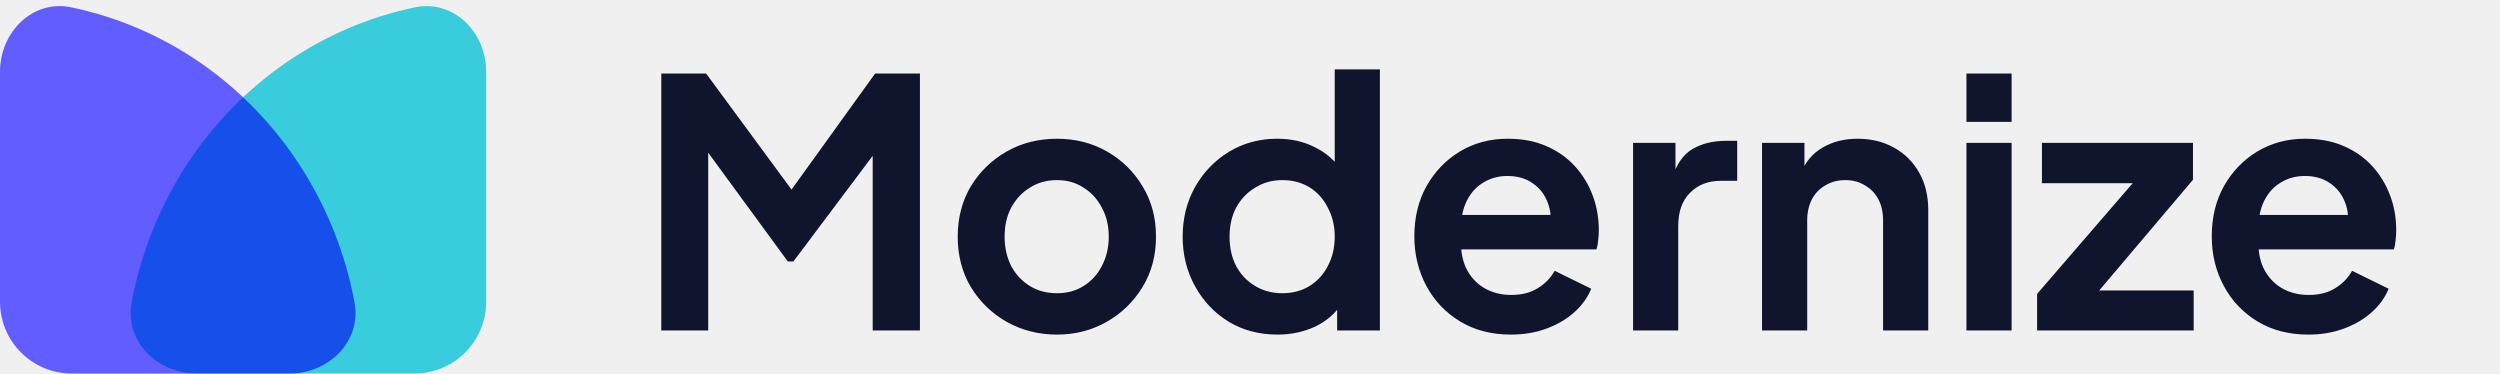
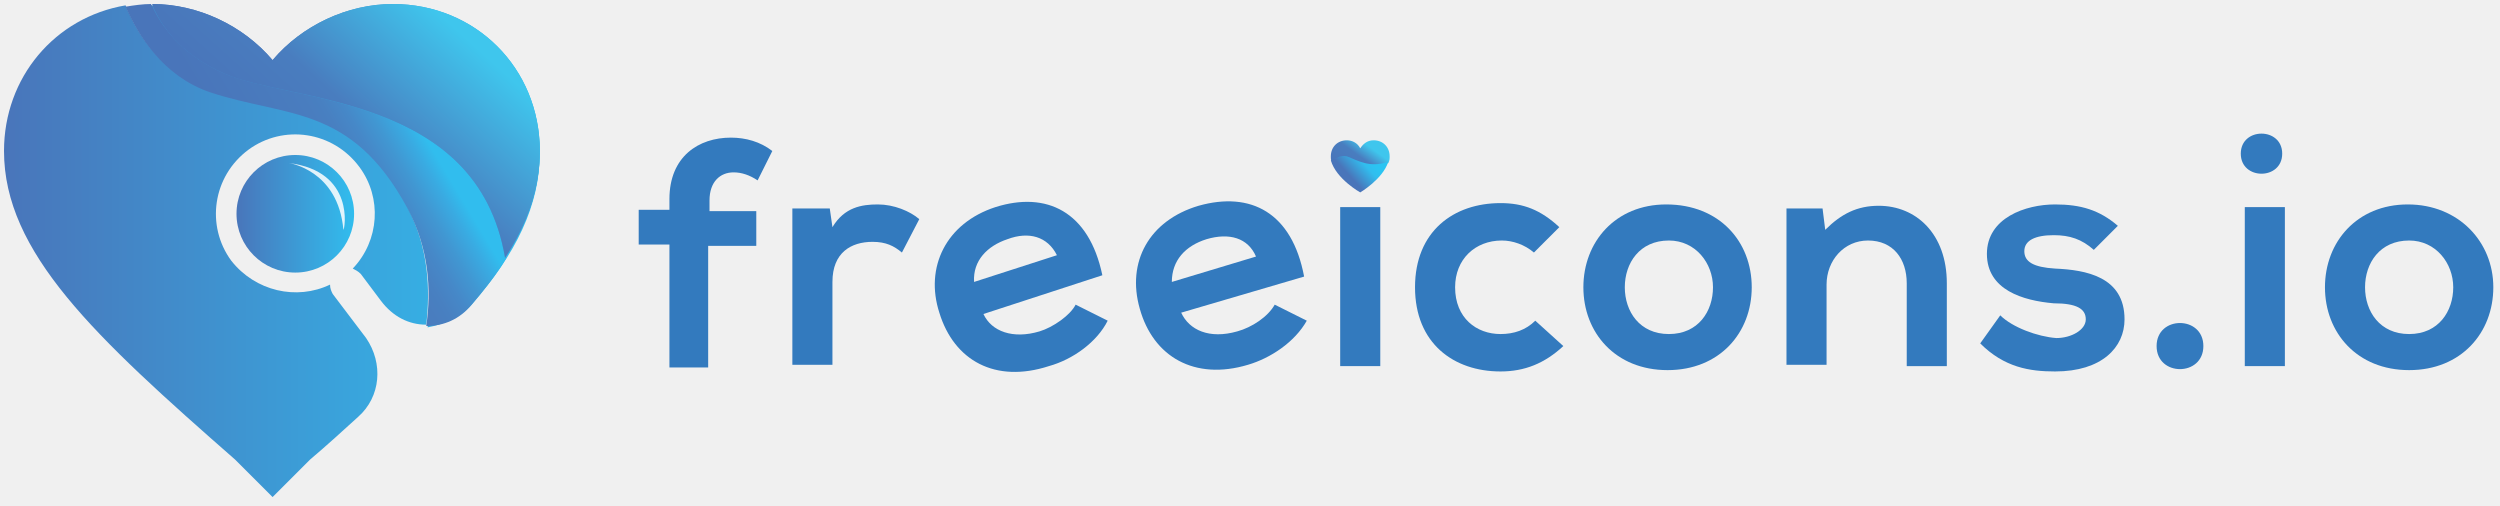
- <svg xmlns="http://www.w3.org/2000/svg" width="174" height="26" viewBox="0 0 174 26" fill="none">
-   <path d="M46.027 23V5.12H49.147L55.843 14.216H54.355L60.907 5.12H64.027V23H60.739V8.84L62.011 9.152L55.219 18.2H54.835L48.211 9.152L49.291 8.84V23H46.027ZM73.569 23.288C72.289 23.288 71.121 22.992 70.065 22.4C69.025 21.808 68.193 21 67.569 19.976C66.961 18.952 66.657 17.784 66.657 16.472C66.657 15.16 66.961 13.992 67.569 12.968C68.193 11.944 69.025 11.136 70.065 10.544C71.105 9.952 72.273 9.656 73.569 9.656C74.849 9.656 76.009 9.952 77.049 10.544C78.089 11.136 78.913 11.944 79.521 12.968C80.145 13.976 80.457 15.144 80.457 16.472C80.457 17.784 80.145 18.952 79.521 19.976C78.897 21 78.065 21.808 77.025 22.4C75.985 22.992 74.833 23.288 73.569 23.288ZM73.569 20.408C74.273 20.408 74.889 20.24 75.417 19.904C75.961 19.568 76.385 19.104 76.689 18.512C77.009 17.904 77.169 17.224 77.169 16.472C77.169 15.704 77.009 15.032 76.689 14.456C76.385 13.864 75.961 13.4 75.417 13.064C74.889 12.712 74.273 12.536 73.569 12.536C72.849 12.536 72.217 12.712 71.673 13.064C71.129 13.4 70.697 13.864 70.377 14.456C70.073 15.032 69.921 15.704 69.921 16.472C69.921 17.224 70.073 17.904 70.377 18.512C70.697 19.104 71.129 19.568 71.673 19.904C72.217 20.24 72.849 20.408 73.569 20.408ZM88.913 23.288C87.649 23.288 86.521 22.992 85.529 22.4C84.537 21.792 83.753 20.968 83.177 19.928C82.601 18.888 82.313 17.736 82.313 16.472C82.313 15.192 82.601 14.04 83.177 13.016C83.753 11.992 84.537 11.176 85.529 10.568C86.537 9.96 87.657 9.656 88.889 9.656C89.881 9.656 90.761 9.856 91.529 10.256C92.313 10.64 92.929 11.184 93.377 11.888L92.897 12.536V4.832H96.041V23H93.065V20.48L93.401 21.104C92.953 21.808 92.329 22.352 91.529 22.736C90.729 23.104 89.857 23.288 88.913 23.288ZM89.249 20.408C89.969 20.408 90.601 20.24 91.145 19.904C91.689 19.568 92.113 19.104 92.417 18.512C92.737 17.92 92.897 17.24 92.897 16.472C92.897 15.72 92.737 15.048 92.417 14.456C92.113 13.848 91.689 13.376 91.145 13.04C90.601 12.704 89.969 12.536 89.249 12.536C88.545 12.536 87.913 12.712 87.353 13.064C86.793 13.4 86.353 13.864 86.033 14.456C85.729 15.032 85.577 15.704 85.577 16.472C85.577 17.24 85.729 17.92 86.033 18.512C86.353 19.104 86.793 19.568 87.353 19.904C87.913 20.24 88.545 20.408 89.249 20.408ZM105.158 23.288C103.814 23.288 102.638 22.984 101.63 22.376C100.622 21.768 99.838 20.944 99.278 19.904C98.718 18.864 98.438 17.712 98.438 16.448C98.438 15.136 98.718 13.976 99.278 12.968C99.854 11.944 100.63 11.136 101.606 10.544C102.598 9.952 103.702 9.656 104.918 9.656C105.942 9.656 106.838 9.824 107.606 10.16C108.39 10.496 109.054 10.96 109.598 11.552C110.142 12.144 110.558 12.824 110.846 13.592C111.134 14.344 111.278 15.16 111.278 16.04C111.278 16.264 111.262 16.496 111.23 16.736C111.214 16.976 111.174 17.184 111.11 17.36H101.03V14.96H109.334L107.846 16.088C107.99 15.352 107.95 14.696 107.726 14.12C107.518 13.544 107.166 13.088 106.67 12.752C106.19 12.416 105.606 12.248 104.918 12.248C104.262 12.248 103.678 12.416 103.166 12.752C102.654 13.072 102.262 13.552 101.99 14.192C101.734 14.816 101.638 15.576 101.702 16.472C101.638 17.272 101.742 17.984 102.014 18.608C102.302 19.216 102.718 19.688 103.262 20.024C103.822 20.36 104.462 20.528 105.182 20.528C105.902 20.528 106.51 20.376 107.006 20.072C107.518 19.768 107.918 19.36 108.206 18.848L110.75 20.096C110.494 20.72 110.094 21.272 109.55 21.752C109.006 22.232 108.358 22.608 107.606 22.88C106.87 23.152 106.054 23.288 105.158 23.288ZM113.661 23V9.944H116.613V12.848L116.373 12.416C116.677 11.44 117.149 10.76 117.789 10.376C118.445 9.992 119.229 9.8 120.141 9.8H120.909V12.584H119.781C118.885 12.584 118.165 12.864 117.621 13.424C117.077 13.968 116.805 14.736 116.805 15.728V23H113.661ZM122.638 23V9.944H125.59V12.512L125.35 12.056C125.654 11.272 126.15 10.68 126.838 10.28C127.542 9.864 128.358 9.656 129.286 9.656C130.246 9.656 131.094 9.864 131.83 10.28C132.582 10.696 133.166 11.28 133.582 12.032C133.998 12.768 134.206 13.624 134.206 14.6V23H131.062V15.344C131.062 14.768 130.95 14.272 130.726 13.856C130.502 13.44 130.19 13.12 129.79 12.896C129.406 12.656 128.95 12.536 128.422 12.536C127.91 12.536 127.454 12.656 127.054 12.896C126.654 13.12 126.342 13.44 126.118 13.856C125.894 14.272 125.782 14.768 125.782 15.344V23H122.638ZM136.864 23V9.944H140.008V23H136.864ZM136.864 8.48V5.12H140.008V8.48H136.864ZM141.783 23V20.456L149.367 11.672L149.847 12.752H142.119V9.944H152.631V12.512L145.191 21.296L144.711 20.216H152.679V23H141.783ZM160.658 23.288C159.314 23.288 158.138 22.984 157.13 22.376C156.122 21.768 155.338 20.944 154.778 19.904C154.218 18.864 153.938 17.712 153.938 16.448C153.938 15.136 154.218 13.976 154.778 12.968C155.354 11.944 156.13 11.136 157.106 10.544C158.098 9.952 159.202 9.656 160.418 9.656C161.442 9.656 162.338 9.824 163.106 10.16C163.89 10.496 164.554 10.96 165.098 11.552C165.642 12.144 166.058 12.824 166.346 13.592C166.634 14.344 166.778 15.16 166.778 16.04C166.778 16.264 166.762 16.496 166.73 16.736C166.714 16.976 166.674 17.184 166.61 17.36H156.53V14.96H164.834L163.346 16.088C163.49 15.352 163.45 14.696 163.226 14.12C163.018 13.544 162.666 13.088 162.17 12.752C161.69 12.416 161.106 12.248 160.418 12.248C159.762 12.248 159.178 12.416 158.666 12.752C158.154 13.072 157.762 13.552 157.49 14.192C157.234 14.816 157.138 15.576 157.202 16.472C157.138 17.272 157.242 17.984 157.514 18.608C157.802 19.216 158.218 19.688 158.762 20.024C159.322 20.36 159.962 20.528 160.682 20.528C161.402 20.528 162.01 20.376 162.506 20.072C163.018 19.768 163.418 19.36 163.706 18.848L166.25 20.096C165.994 20.72 165.594 21.272 165.05 21.752C164.506 22.232 163.858 22.608 163.106 22.88C162.37 23.152 161.554 23.288 160.658 23.288Z" fill="#11142D" />
-   <path d="M20.137 26C22.898 26 25.184 23.742 24.673 21.029C24.353 19.327 23.868 17.659 23.224 16.05C21.96 12.896 20.109 10.03 17.774 7.615C15.44 5.201 12.669 3.286 9.619 1.979C8.114 1.334 6.555 0.844 4.965 0.512C2.262 -0.051 0 2.239 0 5V21C0 23.761 2.239 26 5 26H20.137Z" fill="#615DFF" />
-   <g style="mix-blend-mode:multiply">
-     <path d="M13.701 26C10.94 26 8.654 23.742 9.165 21.029C9.485 19.327 9.97 17.659 10.615 16.05C11.878 12.896 13.729 10.03 16.064 7.615C18.398 5.201 21.169 3.286 24.219 1.979C25.724 1.334 27.283 0.844 28.873 0.512C31.577 -0.051 33.838 2.239 33.838 5V21C33.838 23.761 31.6 26 28.838 26H13.701Z" fill="#3DD9EB" />
+ <svg xmlns="http://www.w3.org/2000/svg" version="1.1" id="Layer_1" x="0px" y="0px" viewBox="0 0 187.1 37.8" style="enable-background:new 0 0 187.1 37.8;" xml:space="preserve">
+   <style type="text/css">
+ 	.st0{fill:#FFFFFF;}
+ 	.st1{opacity:0.5;fill:#FFFFFF;}
+ 	.st2{fill:url(#SVGID_1_);}
+ 	.st3{fill:url(#SVGID_2_);}
+ 	.st4{fill:url(#SVGID_3_);}
+ 	.st5{fill:url(#SVGID_4_);}
+ 	.st6{fill:url(#SVGID_5_);}
+ 	.st7{fill:url(#SVGID_6_);}
+ 	.st8{opacity:0.85;fill:#FFFFFF;}
+ 	.st9{fill:#337ABE;}
+ 	.st10{fill:url(#SVGID_7_);}
+ 	.st11{fill:url(#SVGID_8_);}
+ </style>
+   <g>
+     <path class="st0" d="M21,13.4c0,0,1.5-0.4,3,0.7S23.1,12.4,21,13.4L21,13.4z" />
+     <path class="st1" d="M24.6,24.7c0,0,2.4,1.1,1.9,5.3C26.5,30.1,29,27.2,24.6,24.7z" />
+     <linearGradient id="SVGID_1_" gradientUnits="userSpaceOnUse" x1="0.279" y1="18.838" x2="40.43" y2="18.838">
+       <stop offset="0" style="stop-color:#4975BA" />
+       <stop offset="1" style="stop-color:#31BDEE" />
+     </linearGradient>
+     <path class="st2" d="M30.5,15.5c-4.1-7.9-9.1-6.8-14.8-8.7c-3.5-1.2-5.4-4.2-6.3-6.4C4.1,1.3,0.3,5.8,0.3,11.3   c0,7.6,6.8,13.9,17.3,23.1l2.8,2.8l2.8-2.8c1.3-1.1,2.5-2.2,3.6-3.2c1.7-1.5,1.9-4,0.6-5.9L24.9,22c-0.1-0.2-0.2-0.4-0.2-0.7   c-2.5,1.2-5.6,0.5-7.4-1.8c-1.9-2.6-1.4-6.3,1.3-8.3c2.6-1.9,6.3-1.4,8.3,1.3c1.7,2.3,1.5,5.5-0.5,7.6c0.2,0.1,0.4,0.2,0.6,0.4   l1.5,2c0.9,1.2,2.1,1.8,3.4,1.8C32.2,21.7,32.1,18.6,30.5,15.5z" />
+     <linearGradient id="SVGID_2_" gradientUnits="userSpaceOnUse" x1="17.658" y1="16.034" x2="26.487" y2="16.034">
+       <stop offset="0" style="stop-color:#4975BA" />
+       <stop offset="1" style="stop-color:#31BDEE" />
+     </linearGradient>
+     <circle class="st3" cx="22.1" cy="16" r="4.4" />
+     <linearGradient id="SVGID_3_" gradientUnits="userSpaceOnUse" x1="0.279" y1="12.305" x2="40.43" y2="12.305">
+       <stop offset="0" style="stop-color:#4975BA" />
+       <stop offset="1" style="stop-color:#31BDEE" />
+     </linearGradient>
+     <path class="st4" d="M35.3,22.8c3.3-3.8,5.1-7.4,5.1-11.4c0-6.2-4.8-11-11-11c-3.4,0-6.8,1.6-9,4.2c-2.2-2.6-5.6-4.2-9-4.2   c-0.7,0-1.3,0.1-1.9,0.2c0.9,2.1,2.8,5.2,6.3,6.4c5.7,1.9,10.6,0.9,14.8,8.7c1.6,3,1.8,6.1,1.4,8.8C33.1,24.3,34.4,23.8,35.3,22.8z   " />
+     <linearGradient id="SVGID_4_" gradientUnits="userSpaceOnUse" x1="17.293" y1="14.784" x2="40.539" y2="0.816">
+       <stop offset="7.425743e-02" style="stop-color:#4975BA" />
+       <stop offset="0.309" style="stop-color:#497DBF" />
+       <stop offset="0.348" style="stop-color:#4880C1" />
+       <stop offset="0.396" style="stop-color:#4688C8" />
+       <stop offset="0.45" style="stop-color:#4197D2" />
+       <stop offset="0.506" style="stop-color:#39ABE2" />
+       <stop offset="0.545" style="stop-color:#31BDEE" />
+     </linearGradient>
+     <path class="st5" d="M16.8,5.5C13.4,4,12,1.8,11.3,0.3c-0.6,0-1.3,0.1-1.9,0.2c0.9,2.1,2.8,5.2,6.3,6.4c5.7,1.9,10.6,0.9,14.8,8.7   c1.6,3,1.8,6.1,1.4,8.8c1.3,0,2.5-0.5,3.4-1.6c1-1.2,1.9-2.3,2.6-3.5C35.7,7.1,21.9,7.7,16.8,5.5z" />
+     <linearGradient id="SVGID_5_" gradientUnits="userSpaceOnUse" x1="13.282" y1="13.695" x2="47.326" y2="1.973">
+       <stop offset="7.425743e-02" style="stop-color:#4975BA" />
+       <stop offset="0.309" style="stop-color:#497DBF" />
+       <stop offset="0.743" style="stop-color:#31BDEE" />
+     </linearGradient>
+     <path class="st6" d="M29.4,0.3c-3.4,0-6.8,1.6-9,4.2c-2.2-2.6-5.6-4.2-9-4.2c0,0,0,0,0,0C12,1.8,13.4,4,16.8,5.5   c5,2.2,18.9,1.5,21,13.8c1.7-2.6,2.6-5.2,2.6-8C40.4,5.1,35.6,0.3,29.4,0.3z" />
+     <linearGradient id="SVGID_6_" gradientUnits="userSpaceOnUse" x1="22.385" y1="12.249" x2="38.978" y2="-6.179">
+       <stop offset="0" style="stop-color:#4975BA" />
+       <stop offset="0.225" style="stop-color:#497DBF" />
+       <stop offset="0.619" style="stop-color:#3FC6ED" />
+     </linearGradient>
+     <path class="st7" d="M29.4,0.3c-3.4,0-6.8,1.6-9,4.2c-2.2-2.6-5.6-4.2-9-4.2c0,0,0,0,0,0C12,1.8,13.4,4,16.8,5.5   c5,2.2,18.9,1.5,21,13.8c1.7-2.6,2.6-5.2,2.6-8C40.4,5.1,35.6,0.3,29.4,0.3z" />
+     <path class="st8" d="M21.6,12.2c0,0,3.7,0.5,4.1,5C25.8,17.2,26.6,12.8,21.6,12.2z" />
+   </g>
+   <path class="st9" d="M50.1,27.4v-9.1h-2.3v-2.6h2.3v-0.8c0-3.2,2.2-4.6,4.6-4.6c1.1,0,2.2,0.3,3.1,1l-1.1,2.2  c-0.6-0.4-1.2-0.6-1.8-0.6c-1,0-1.8,0.7-1.8,2.1v0.8h3.5v2.6H53v9.1H50.1z" />
+   <path class="st9" d="M62.1,15.6l0.2,1.4c0.9-1.5,2.2-1.7,3.4-1.7c1.2,0,2.4,0.5,3.1,1.1l-1.3,2.5c-0.6-0.5-1.2-0.8-2.2-0.8  c-1.6,0-3,0.8-3,3v6.2h-3V15.6H62.1z" />
+   <path class="st9" d="M73.6,23.5c0.6,1.3,2.2,1.9,4.2,1.3c1-0.3,2.3-1.2,2.7-2l2.4,1.2c-0.8,1.6-2.6,2.9-4.4,3.4  c-4,1.3-7.1-0.4-8.2-4c-1.1-3.4,0.5-6.7,4.2-7.9c3.8-1.2,7,0.3,8,5.1L73.6,23.5z M79.1,19.1c-0.7-1.4-2.1-1.8-3.7-1.2  c-1.5,0.5-2.6,1.6-2.5,3.2L79.1,19.1z" />
+   <path class="st9" d="M88.4,23.4c0.6,1.3,2.1,2,4.2,1.4c1.1-0.3,2.3-1.1,2.8-2l2.4,1.2c-0.9,1.6-2.7,2.8-4.4,3.3  c-4,1.2-7.1-0.6-8.1-4.2c-1-3.5,0.7-6.6,4.4-7.7c3.9-1.1,7,0.5,7.9,5.3L88.4,23.4z M94,19.2c-0.6-1.4-2-1.8-3.7-1.3  c-1.6,0.5-2.6,1.6-2.6,3.2L94,19.2z" />
+   <path class="st9" d="M100.3,15.5v11.9h3V15.5H100.3z" />
+   <path class="st9" d="M117,25.9c-1.4,1.3-2.9,1.9-4.7,1.9c-3.5,0-6.4-2.1-6.4-6.3s2.9-6.3,6.4-6.3c1.7,0,3,0.5,4.4,1.8l-1.9,1.9  c-0.7-0.6-1.6-0.9-2.4-0.9c-2,0-3.5,1.4-3.5,3.5c0,2.3,1.6,3.5,3.4,3.5c1,0,1.9-0.3,2.6-1L117,25.9z" />
+   <path class="st9" d="M131.1,21.5c0,3.4-2.4,6.2-6.3,6.2c-3.9,0-6.3-2.8-6.3-6.2c0-3.4,2.4-6.2,6.2-6.2  C128.7,15.3,131.1,18.1,131.1,21.5z M121.6,21.5c0,1.8,1.1,3.5,3.3,3.5s3.3-1.7,3.3-3.5c0-1.8-1.3-3.5-3.3-3.5  C122.7,18,121.6,19.7,121.6,21.5z" />
+   <path class="st9" d="M142.7,27.4v-6.2c0-1.8-1-3.2-2.9-3.2c-1.8,0-3.1,1.5-3.1,3.3v6h-3V15.6h2.7l0.2,1.6c1.2-1.2,2.4-1.8,4-1.8  c2.8,0,5.1,2.1,5.1,5.8v6.2H142.7z" />
+   <path class="st9" d="M156.7,18.7c-0.9-0.8-1.8-1.1-3-1.1c-1.4,0-2.2,0.4-2.2,1.2c0,0.8,0.7,1.2,2.3,1.3c2.3,0.1,5.2,0.6,5.2,3.8  c0,2.1-1.7,3.9-5.2,3.9c-1.9,0-3.8-0.3-5.6-2.1l1.5-2.1c0.9,0.9,2.8,1.6,4.2,1.7c1.1,0,2.2-0.6,2.2-1.4c0-0.8-0.7-1.2-2.4-1.2  c-2.3-0.2-5-1-5-3.7c0-2.7,2.9-3.7,5.1-3.7c1.9,0,3.3,0.4,4.7,1.6L156.7,18.7z" />
+   <path class="st9" d="M164.9,25.9c0,2.3-3.5,2.3-3.5,0S164.9,23.6,164.9,25.9z" />
+   <path class="st9" d="M170.8,11.5c0,2-3.1,2-3.1,0S170.8,9.5,170.8,11.5z" />
+   <path class="st9" d="M168,15.5v11.9h3V15.5H168z" />
+   <path class="st9" d="M186.6,21.5c0,3.4-2.4,6.2-6.3,6.2s-6.3-2.8-6.3-6.2c0-3.4,2.4-6.2,6.2-6.2S186.6,18.1,186.6,21.5z M177,21.5  c0,1.8,1.1,3.5,3.3,3.5s3.3-1.7,3.3-3.5c0-1.8-1.3-3.5-3.3-3.5C178.1,18,177,19.7,177,21.5z" />
+   <g>
+     <linearGradient id="SVGID_7_" gradientUnits="userSpaceOnUse" x1="100.858" y1="12.951" x2="102.869" y2="10.183">
+       <stop offset="0" style="stop-color:#4975BA" />
+       <stop offset="0.448" style="stop-color:#497DBF" />
+       <stop offset="0.748" style="stop-color:#3FC6ED" />
+     </linearGradient>
+     <path class="st10" d="M100.8,11.8c0.8,0.3,1.7,0.9,3.1,0.4c0.1-0.2,0.1-0.3,0.1-0.5c0-0.7-0.5-1.2-1.2-1.2c-0.5,0-0.8,0.3-1,0.6   c-0.2-0.4-0.6-0.6-1-0.6c-0.7,0-1.2,0.5-1.2,1.2c0,0.2,0,0.3,0.1,0.4C100,11.8,100.4,11.7,100.8,11.8z" />
+     <linearGradient id="SVGID_8_" gradientUnits="userSpaceOnUse" x1="100.575" y1="13.478" x2="103.107" y2="11.199">
+       <stop offset="0.158" style="stop-color:#4975BA" />
+       <stop offset="0.567" style="stop-color:#31BDEE" />
+       <stop offset="0.72" style="stop-color:#2BC4F2" />
+     </linearGradient>
+     <path class="st11" d="M101.8,14.4c0,0,1.7-1,2.1-2.3c-1.4,0.5-2.3-0.1-3.1-0.4c-0.4-0.1-0.8,0.1-1.2,0.3   C100,13.4,101.8,14.4,101.8,14.4z" />
  </g>
</svg>
